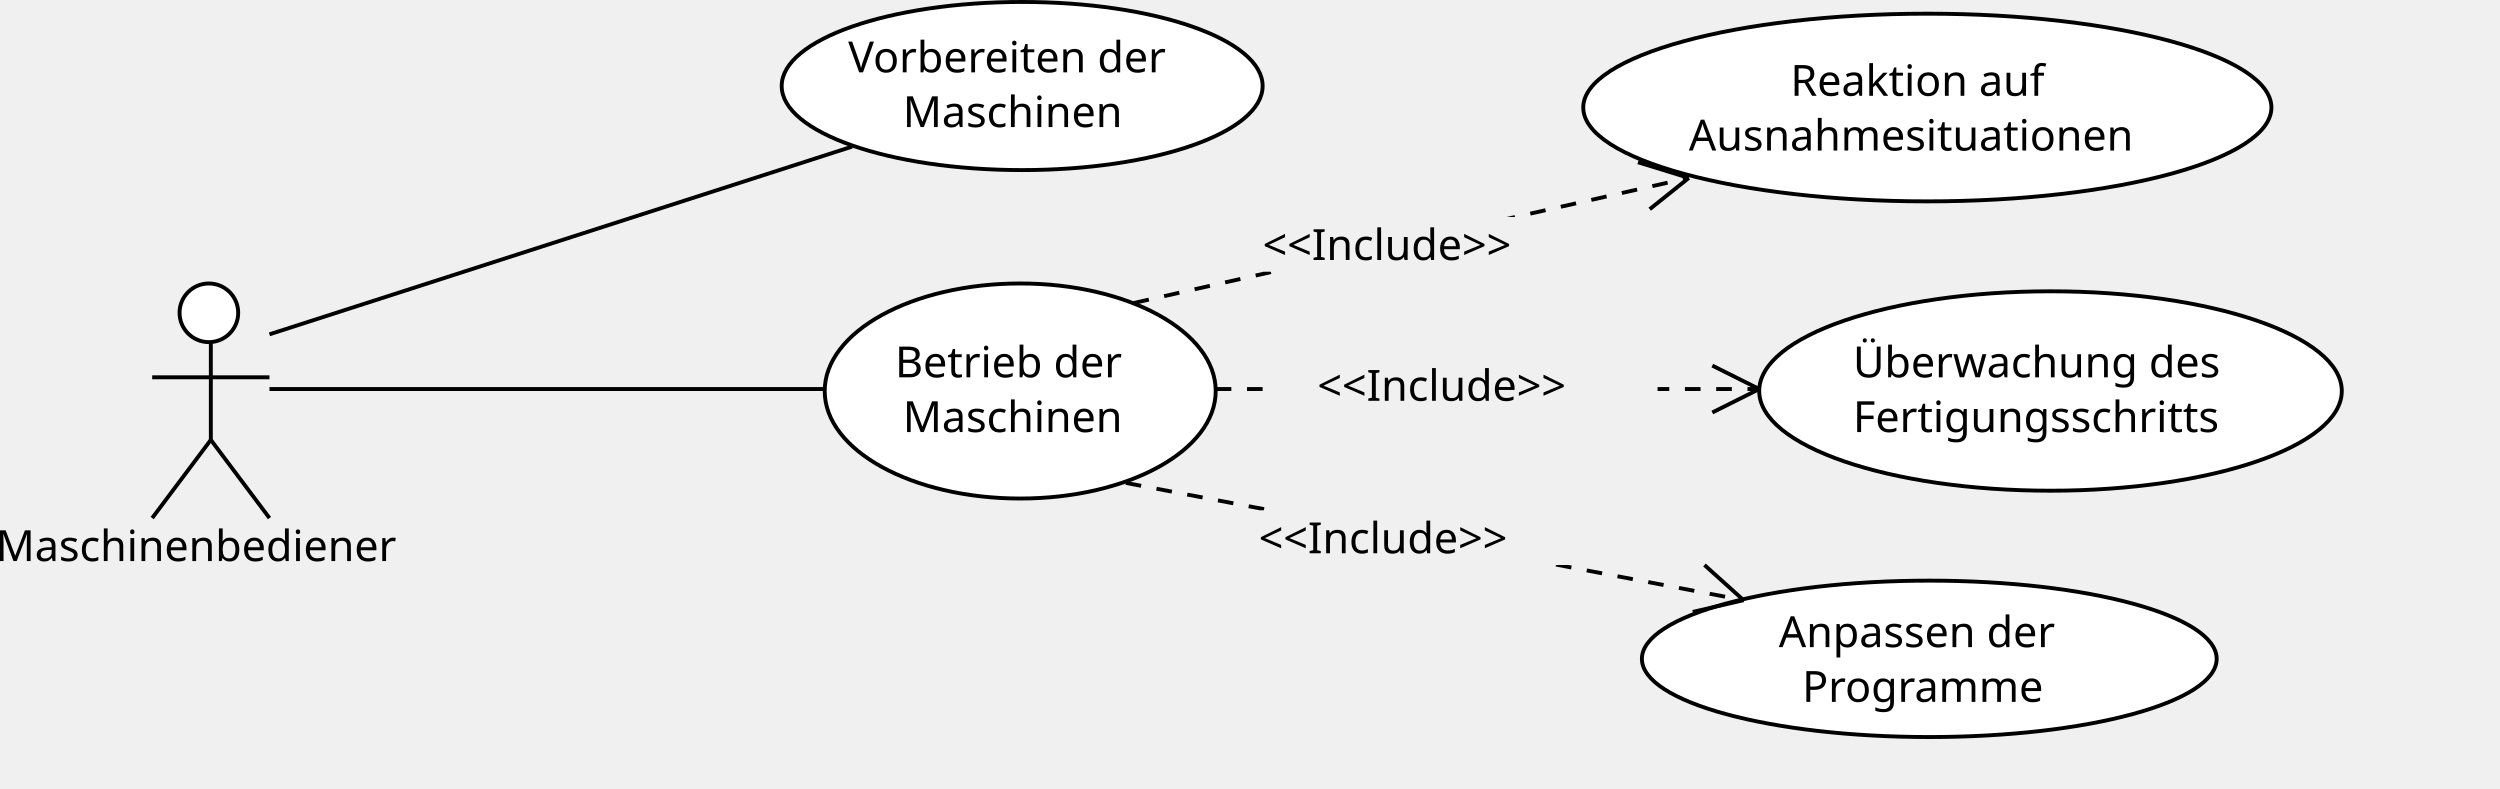
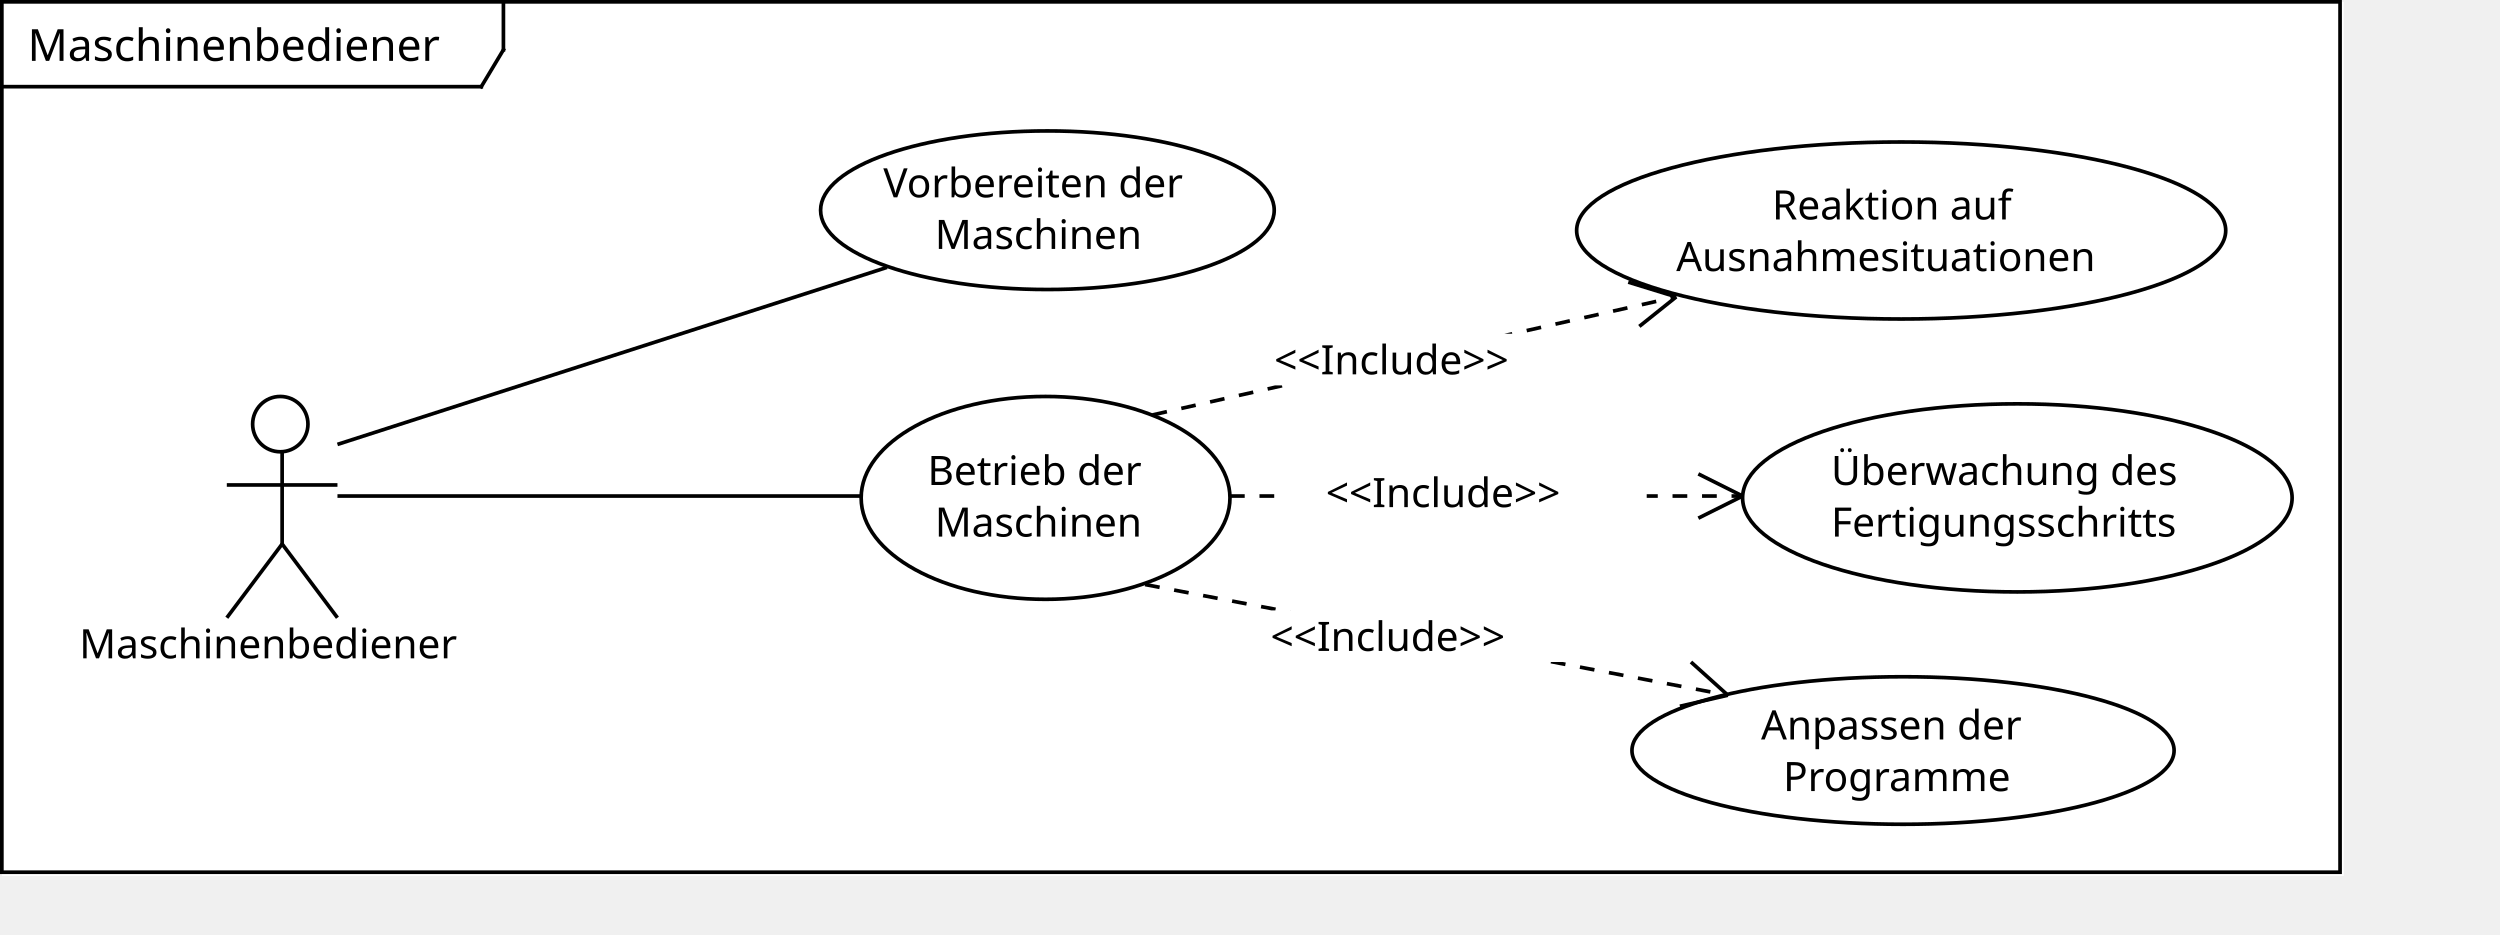
- <svg xmlns="http://www.w3.org/2000/svg" width="350.324pt" stroke-miterlimit="10" font-weight="normal" height="110.459pt" font-style="normal" font-size="12" id="svg2" version="1.1" style="font-style:normal;font-weight:normal;font-size:12px;font-family:Dialog;color-interpolation:auto;fill:#000000;fill-opacity:0;stroke:#000000;stroke-width:1;stroke-linecap:square;stroke-linejoin:miter;stroke-miterlimit:10;stroke-dasharray:none;stroke-dashoffset:0;stroke-opacity:0;color-rendering:auto;image-rendering:auto;shape-rendering:auto;text-rendering:auto">
+ <svg xmlns="http://www.w3.org/2000/svg" width="370.19pt" stroke-miterlimit="10" font-weight="normal" height="138.348pt" font-style="normal" font-size="12" id="svg2" version="1.1" style="font-style:normal;font-weight:normal;font-size:12px;font-family:Dialog;color-interpolation:auto;fill:#000000;fill-opacity:0;stroke:#000000;stroke-width:1;stroke-linecap:square;stroke-linejoin:miter;stroke-miterlimit:10;stroke-dasharray:none;stroke-dashoffset:0;stroke-opacity:0;color-rendering:auto;image-rendering:auto;shape-rendering:auto;text-rendering:auto">
  <defs id="genericDefs">
    <defs id="defs1">
      <clipPath id="clipPath1" clipPathUnits="userSpaceOnUse">
        <path id="path9" d="m -7,-7 48,0 0,78 -48,0 0,-78 z" />
      </clipPath>
      <clipPath id="clipPath2" clipPathUnits="userSpaceOnUse">
        <path id="path12" d="m -7,-7 118,0 0,73 -118,0 0,-73 z" />
      </clipPath>
      <clipPath id="clipPath3" clipPathUnits="userSpaceOnUse">
        <path id="path15" d="m 0,0 0,55 100,0 0,-55 z" />
      </clipPath>
      <clipPath id="clipPath4" clipPathUnits="userSpaceOnUse">
        <path id="path18" d="m -7,-7 141,0 0,61 -141,0 0,-61 z" />
      </clipPath>
      <clipPath id="clipPath5" clipPathUnits="userSpaceOnUse">
        <path id="path21" d="m 0,0 0,43 123,0 0,-43 z" />
      </clipPath>
      <clipPath id="clipPath6" clipPathUnits="userSpaceOnUse">
        <path id="path24" d="m -7,-7 167,0 0,69 -167,0 0,-69 z" />
      </clipPath>
      <clipPath id="clipPath7" clipPathUnits="userSpaceOnUse">
        <path id="path27" d="m 0,0 0,51 149,0 0,-51 z" />
      </clipPath>
      <clipPath id="clipPath8" clipPathUnits="userSpaceOnUse">
        <path id="path30" d="m -7,-7 194,0 0,66 -194,0 0,-66 z" />
      </clipPath>
      <clipPath id="clipPath9" clipPathUnits="userSpaceOnUse">
        <path id="path33" d="m 0,0 0,48 176,0 0,-48 z" />
      </clipPath>
      <clipPath id="clipPath10" clipPathUnits="userSpaceOnUse">
        <path id="path36" d="m -7,-7 165,0 0,58 -165,0 0,-58 z" />
      </clipPath>
      <clipPath id="clipPath11" clipPathUnits="userSpaceOnUse">
        <path id="path39" d="m 0,0 0,40 147,0 0,-40 z" />
      </clipPath>
      <clipPath id="clipPath12" clipPathUnits="userSpaceOnUse">
        <path id="path42" d="m -128,-14 384,0 0,42 -384,0 0,-42 z" />
      </clipPath>
      <clipPath id="clipPath13" clipPathUnits="userSpaceOnUse">
        <path id="path45" d="M 0,0 346,0 346,204 0,204 0,0 Z" />
      </clipPath>
      <clipPath id="clipPath14" clipPathUnits="userSpaceOnUse">
        <path id="path48" d="m 149,133 0,14 -128,0 0,-14 z M 0,0 l 0,204 346,0 0,-59 -3,0 0,-14 3,0 0,-61 -2,0 0,-14 2,0 0,-56 z" />
      </clipPath>
      <clipPath id="clipPath15" clipPathUnits="userSpaceOnUse">
        <path id="path51" d="M 0,0 353,0 353,252 0,252 0,0 Z" />
      </clipPath>
      <clipPath id="clipPath16" clipPathUnits="userSpaceOnUse">
        <path id="path54" d="m 149,195 0,14 -128,0 0,-14 z M 0,0 l 0,252 353,0 0,-45 -10,0 0,-14 10,0 0,-61 -9,0 0,-14 9,0 0,-118 z" />
      </clipPath>
      <clipPath id="clipPath17" clipPathUnits="userSpaceOnUse">
        <path id="path57" d="M 0,0 343,0 343,204 0,204 0,0 Z" />
      </clipPath>
      <clipPath id="clipPath18" clipPathUnits="userSpaceOnUse">
        <path id="path60" d="m 199,56 0,14 -97,0 0,-14 z m 14,36 0,14 -97,0 0,-14 z m -15,39 0,14 -97,0 0,-14 z M 0,0 0,204 343,204 343,0 Z" />
      </clipPath>
      <clipPath id="clipPath19" clipPathUnits="userSpaceOnUse">
        <path id="path63" d="M 0,0 346,0 346,236 0,236 0,0 Z" />
      </clipPath>
      <clipPath id="clipPath20" clipPathUnits="userSpaceOnUse">
        <path id="path66" d="m 220,110 0,14 -97,0 0,-14 z m 14,36 0,14 -97,0 0,-14 z m -15,39 0,14 -97,0 0,-14 z M 0,0 0,236 346,236 346,0 Z" />
      </clipPath>
      <clipPath id="clipPath21" clipPathUnits="userSpaceOnUse">
        <path id="path69" d="M 0,0 362,0 362,234 0,234 0,0 Z" />
      </clipPath>
      <clipPath id="clipPath22" clipPathUnits="userSpaceOnUse">
        <path id="path72" d="m 222,32 0,14 -97,0 0,-14 z m 14,36 0,14 -97,0 0,-14 z m -15,39 0,14 -97,0 0,-14 z M 0,0 0,234 362,234 362,0 Z" />
      </clipPath>
      <clipPath id="clipPath23" clipPathUnits="userSpaceOnUse">
        <path id="path75" d="m -97,-14 291,0 0,42 -291,0 0,-42 z" />
      </clipPath>
    </defs>
  </defs>
-   <g id="g4581" transform="matrix(0.7305478,0,0,0.7305478,-8.824718,-1.095822)">
-     <g font-size="11" transform="translate(51,74)" id="g81" style="font-size:11px;font-family:sans-serif;fill:#ffffff;fill-opacity:1;stroke:#ffffff;stroke-opacity:1;text-rendering:geometricPrecision">
-       <circle r="7.5" clip-path="url(#clipPath1)" cx="14.5" cy="7.5" id="circle83" style="stroke:none" />
+   <g id="g4596" transform="matrix(0.7281467,0,0,0.7281467,0.3640733,0.3640733)">
+     <g id="g77" style="fill:#ffffff;fill-opacity:1;stroke:#ffffff;stroke-opacity:1;text-rendering:geometricPrecision">
+       <rect x="0" width="635" height="237" y="0" id="rect79" style="stroke:none" />
+       <rect x="609" y="395" transform="translate(-609,-395)" width="634" height="236" id="rect81" style="fill:none;stroke:#000000" />
+       <text x="616" xml:space="preserve" y="411" transform="translate(-609,-395)" id="text83" style="fill:#000000;stroke:none">Maschinenbediener</text>
+       <line transform="translate(-609,-395)" x1="609" x2="739" y1="418" y2="418" id="line85" style="fill:none;stroke:#000000" />
+       <line transform="translate(-609,-395)" x1="745" x2="745" y1="395" y2="408" id="line87" style="fill:none;stroke:#000000" />
+       <line transform="translate(-609,-395)" x1="745" x2="739" y1="408" y2="418" id="line89" style="fill:none;stroke:#000000" />
    </g>
-     <g font-size="11" transform="translate(51,74)" stroke-miterlimit="0" id="g85" style="font-size:11px;font-family:sans-serif;fill:#000000;fill-opacity:1;stroke:#000000;stroke-linecap:butt;stroke-linejoin:round;stroke-miterlimit:0;stroke-opacity:1;text-rendering:geometricPrecision">
-       <circle r="7.5" clip-path="url(#clipPath1)" cx="14.5" cy="7.5" id="circle87" style="fill:none" />
-       <line y2="40" x1="15" clip-path="url(#clipPath1)" x2="15" y1="15" id="line89" style="fill:none" />
-       <line y2="24" x1="0" clip-path="url(#clipPath1)" x2="30" y1="24" id="line91" style="fill:none" />
-       <line y2="60" x1="15" clip-path="url(#clipPath1)" x2="0" y1="40" id="line93" style="fill:none" />
-       <line y2="60" x1="15" clip-path="url(#clipPath1)" x2="30" y1="40" id="line95" style="fill:none" />
+     <g font-size="11" transform="translate(61,107)" id="g91" style="font-size:11px;font-family:sans-serif;fill:#ffffff;fill-opacity:1;stroke:#ffffff;stroke-opacity:1;text-rendering:geometricPrecision">
+       <circle r="7.5" clip-path="url(#clipPath1)" cx="14.5" cy="7.5" id="circle93" style="stroke:none" />
    </g>
-     <g font-size="11" transform="translate(223,74)" id="g97" style="font-size:11px;font-family:sans-serif;fill:#ffffff;fill-opacity:1;stroke:#ffffff;stroke-opacity:1;text-rendering:geometricPrecision">
-       <ellipse rx="50" ry="27.5" clip-path="url(#clipPath2)" cx="50" cy="27.5" id="ellipse99" style="stroke:none" />
+     <g font-size="11" transform="translate(61,107)" stroke-miterlimit="0" id="g95" style="font-size:11px;font-family:sans-serif;fill:#000000;fill-opacity:1;stroke:#000000;stroke-linecap:butt;stroke-linejoin:round;stroke-miterlimit:0;stroke-opacity:1;text-rendering:geometricPrecision">
+       <circle r="7.5" clip-path="url(#clipPath1)" cx="14.5" cy="7.5" id="circle97" style="fill:none" />
+       <line y2="40" x1="15" clip-path="url(#clipPath1)" x2="15" y1="15" id="line99" style="fill:none" />
+       <line y2="24" x1="0" clip-path="url(#clipPath1)" x2="30" y1="24" id="line101" style="fill:none" />
+       <line y2="60" x1="15" clip-path="url(#clipPath1)" x2="0" y1="40" id="line103" style="fill:none" />
+       <line y2="60" x1="15" clip-path="url(#clipPath1)" x2="30" y1="40" id="line105" style="fill:none" />
    </g>
-     <g font-size="11" transform="translate(223,74)" stroke-miterlimit="0" id="g101" style="font-size:11px;font-family:sans-serif;fill:#000000;fill-opacity:1;stroke:#000000;stroke-linecap:butt;stroke-linejoin:round;stroke-miterlimit:0;stroke-opacity:1;text-rendering:geometricPrecision">
-       <ellipse rx="50" ry="27.5" clip-path="url(#clipPath2)" cx="50" cy="27.5" id="ellipse103" style="fill:none" />
+     <g font-size="11" transform="translate(233,107)" id="g107" style="font-size:11px;font-family:sans-serif;fill:#ffffff;fill-opacity:1;stroke:#ffffff;stroke-opacity:1;text-rendering:geometricPrecision">
+       <ellipse rx="50" ry="27.5" clip-path="url(#clipPath2)" cx="50" cy="27.5" id="ellipse109" style="stroke:none" />
    </g>
-     <g font-size="11" transform="translate(223,74)" id="g105" style="font-size:11px;font-family:sans-serif;fill:#000000;fill-opacity:1;stroke:#000000;stroke-opacity:1;text-rendering:geometricPrecision">
-       <text x="18" xml:space="preserve" y="24" clip-path="url(#clipPath3)" id="text107" style="stroke:none">Betrieb der</text>
-       <text x="20" xml:space="preserve" y="38" clip-path="url(#clipPath3)" id="text109" style="stroke:none">Maschinen</text>
+     <g font-size="11" transform="translate(233,107)" stroke-miterlimit="0" id="g111" style="font-size:11px;font-family:sans-serif;fill:#000000;fill-opacity:1;stroke:#000000;stroke-linecap:butt;stroke-linejoin:round;stroke-miterlimit:0;stroke-opacity:1;text-rendering:geometricPrecision">
+       <ellipse rx="50" ry="27.5" clip-path="url(#clipPath2)" cx="50" cy="27.5" id="ellipse113" style="fill:none" />
    </g>
-     <g font-size="11" transform="translate(212,2)" id="g111" style="font-size:11px;font-family:sans-serif;fill:#ffffff;fill-opacity:1;stroke:#ffffff;stroke-opacity:1;text-rendering:geometricPrecision">
-       <ellipse rx="61.5" ry="21.5" clip-path="url(#clipPath4)" cx="61.5" cy="21.5" id="ellipse113" style="stroke:none" />
+     <g font-size="11" transform="translate(233,107)" id="g115" style="font-size:11px;font-family:sans-serif;fill:#000000;fill-opacity:1;stroke:#000000;stroke-opacity:1;text-rendering:geometricPrecision">
+       <text x="18" xml:space="preserve" y="24" clip-path="url(#clipPath3)" id="text117" style="stroke:none">Betrieb der</text>
+       <text x="20" xml:space="preserve" y="38" clip-path="url(#clipPath3)" id="text119" style="stroke:none">Maschinen</text>
    </g>
-     <g font-size="11" transform="translate(212,2)" stroke-miterlimit="0" id="g115" style="font-size:11px;font-family:sans-serif;fill:#000000;fill-opacity:1;stroke:#000000;stroke-linecap:butt;stroke-linejoin:round;stroke-miterlimit:0;stroke-opacity:1;text-rendering:geometricPrecision">
-       <ellipse rx="61.5" ry="21.5" clip-path="url(#clipPath4)" cx="61.5" cy="21.5" id="ellipse117" style="fill:none" />
+     <g font-size="11" transform="translate(222,35)" id="g121" style="font-size:11px;font-family:sans-serif;fill:#ffffff;fill-opacity:1;stroke:#ffffff;stroke-opacity:1;text-rendering:geometricPrecision">
+       <ellipse rx="61.5" ry="21.5" clip-path="url(#clipPath4)" cx="61.5" cy="21.5" id="ellipse123" style="stroke:none" />
    </g>
-     <g font-size="11" transform="translate(212,2)" id="g119" style="font-size:11px;font-family:sans-serif;fill:#000000;fill-opacity:1;stroke:#000000;stroke-opacity:1;text-rendering:geometricPrecision">
-       <text x="17" xml:space="preserve" y="18" clip-path="url(#clipPath5)" id="text121" style="stroke:none">Vorbereiten der</text>
-       <text x="31" xml:space="preserve" y="32" clip-path="url(#clipPath5)" id="text123" style="stroke:none">Maschinen</text>
+     <g font-size="11" transform="translate(222,35)" stroke-miterlimit="0" id="g125" style="font-size:11px;font-family:sans-serif;fill:#000000;fill-opacity:1;stroke:#000000;stroke-linecap:butt;stroke-linejoin:round;stroke-miterlimit:0;stroke-opacity:1;text-rendering:geometricPrecision">
+       <ellipse rx="61.5" ry="21.5" clip-path="url(#clipPath4)" cx="61.5" cy="21.5" id="ellipse127" style="fill:none" />
    </g>
-     <g font-size="11" transform="translate(462,76)" id="g125" style="font-size:11px;font-family:sans-serif;fill:#ffffff;fill-opacity:1;stroke:#ffffff;stroke-opacity:1;text-rendering:geometricPrecision">
-       <ellipse rx="74.5" ry="25.5" clip-path="url(#clipPath6)" cx="74.5" cy="25.5" id="ellipse127" style="stroke:none" />
+     <g font-size="11" transform="translate(222,35)" id="g129" style="font-size:11px;font-family:sans-serif;fill:#000000;fill-opacity:1;stroke:#000000;stroke-opacity:1;text-rendering:geometricPrecision">
+       <text x="17" xml:space="preserve" y="18" clip-path="url(#clipPath5)" id="text131" style="stroke:none">Vorbereiten der</text>
+       <text x="31" xml:space="preserve" y="32" clip-path="url(#clipPath5)" id="text133" style="stroke:none">Maschinen</text>
    </g>
-     <g font-size="11" transform="translate(462,76)" stroke-miterlimit="0" id="g129" style="font-size:11px;font-family:sans-serif;fill:#000000;fill-opacity:1;stroke:#000000;stroke-linecap:butt;stroke-linejoin:round;stroke-miterlimit:0;stroke-opacity:1;text-rendering:geometricPrecision">
-       <ellipse rx="74.5" ry="25.5" clip-path="url(#clipPath6)" cx="74.5" cy="25.5" id="ellipse131" style="fill:none" />
+     <g font-size="11" transform="translate(472,109)" id="g135" style="font-size:11px;font-family:sans-serif;fill:#ffffff;fill-opacity:1;stroke:#ffffff;stroke-opacity:1;text-rendering:geometricPrecision">
+       <ellipse rx="74.5" ry="25.5" clip-path="url(#clipPath6)" cx="74.5" cy="25.5" id="ellipse137" style="stroke:none" />
    </g>
-     <g font-size="11" transform="translate(462,76)" id="g133" style="font-size:11px;font-family:sans-serif;fill:#000000;fill-opacity:1;stroke:#000000;stroke-opacity:1;text-rendering:geometricPrecision">
-       <text x="24" xml:space="preserve" y="22" clip-path="url(#clipPath7)" id="text135" style="stroke:none">Überwachung des</text>
-       <text x="24" xml:space="preserve" y="36" clip-path="url(#clipPath7)" id="text137" style="stroke:none">Fertigungsschritts</text>
+     <g font-size="11" transform="translate(472,109)" stroke-miterlimit="0" id="g139" style="font-size:11px;font-family:sans-serif;fill:#000000;fill-opacity:1;stroke:#000000;stroke-linecap:butt;stroke-linejoin:round;stroke-miterlimit:0;stroke-opacity:1;text-rendering:geometricPrecision">
+       <ellipse rx="74.5" ry="25.5" clip-path="url(#clipPath6)" cx="74.5" cy="25.5" id="ellipse141" style="fill:none" />
    </g>
-     <g font-size="11" transform="translate(417,5)" id="g139" style="font-size:11px;font-family:sans-serif;fill:#ffffff;fill-opacity:1;stroke:#ffffff;stroke-opacity:1;text-rendering:geometricPrecision">
-       <ellipse rx="88" ry="24" clip-path="url(#clipPath8)" cx="88" cy="24" id="ellipse141" style="stroke:none" />
+     <g font-size="11" transform="translate(472,109)" id="g143" style="font-size:11px;font-family:sans-serif;fill:#000000;fill-opacity:1;stroke:#000000;stroke-opacity:1;text-rendering:geometricPrecision">
+       <text x="24" xml:space="preserve" y="22" clip-path="url(#clipPath7)" id="text145" style="stroke:none">Überwachung des</text>
+       <text x="24" xml:space="preserve" y="36" clip-path="url(#clipPath7)" id="text147" style="stroke:none">Fertigungsschritts</text>
    </g>
-     <g font-size="11" transform="translate(417,5)" stroke-miterlimit="0" id="g143" style="font-size:11px;font-family:sans-serif;fill:#000000;fill-opacity:1;stroke:#000000;stroke-linecap:butt;stroke-linejoin:round;stroke-miterlimit:0;stroke-opacity:1;text-rendering:geometricPrecision">
-       <ellipse rx="88" ry="24" clip-path="url(#clipPath8)" cx="88" cy="24" id="ellipse145" style="fill:none" />
+     <g font-size="11" transform="translate(427,38)" id="g149" style="font-size:11px;font-family:sans-serif;fill:#ffffff;fill-opacity:1;stroke:#ffffff;stroke-opacity:1;text-rendering:geometricPrecision">
+       <ellipse rx="88" ry="24" clip-path="url(#clipPath8)" cx="88" cy="24" id="ellipse151" style="stroke:none" />
    </g>
-     <g font-size="11" transform="translate(417,5)" id="g147" style="font-size:11px;font-family:sans-serif;fill:#000000;fill-opacity:1;stroke:#000000;stroke-opacity:1;text-rendering:geometricPrecision">
-       <text x="53" xml:space="preserve" y="21" clip-path="url(#clipPath9)" id="text149" style="stroke:none">Reaktion auf</text>
-       <text x="27" xml:space="preserve" y="35" clip-path="url(#clipPath9)" id="text151" style="stroke:none">Ausnahmesituationen</text>
+     <g font-size="11" transform="translate(427,38)" stroke-miterlimit="0" id="g153" style="font-size:11px;font-family:sans-serif;fill:#000000;fill-opacity:1;stroke:#000000;stroke-linecap:butt;stroke-linejoin:round;stroke-miterlimit:0;stroke-opacity:1;text-rendering:geometricPrecision">
+       <ellipse rx="88" ry="24" clip-path="url(#clipPath8)" cx="88" cy="24" id="ellipse155" style="fill:none" />
    </g>
-     <g font-size="11" transform="translate(432,150)" id="g153" style="font-size:11px;font-family:sans-serif;fill:#ffffff;fill-opacity:1;stroke:#ffffff;stroke-opacity:1;text-rendering:geometricPrecision">
-       <ellipse rx="73.5" ry="20" clip-path="url(#clipPath10)" cx="73.5" cy="20" id="ellipse155" style="stroke:none" />
+     <g font-size="11" transform="translate(427,38)" id="g157" style="font-size:11px;font-family:sans-serif;fill:#000000;fill-opacity:1;stroke:#000000;stroke-opacity:1;text-rendering:geometricPrecision">
+       <text x="53" xml:space="preserve" y="21" clip-path="url(#clipPath9)" id="text159" style="stroke:none">Reaktion auf</text>
+       <text x="27" xml:space="preserve" y="35" clip-path="url(#clipPath9)" id="text161" style="stroke:none">Ausnahmesituationen</text>
    </g>
-     <g font-size="11" transform="translate(432,150)" stroke-miterlimit="0" id="g157" style="font-size:11px;font-family:sans-serif;fill:#000000;fill-opacity:1;stroke:#000000;stroke-linecap:butt;stroke-linejoin:round;stroke-miterlimit:0;stroke-opacity:1;text-rendering:geometricPrecision">
-       <ellipse rx="73.5" ry="20" clip-path="url(#clipPath10)" cx="73.5" cy="20" id="ellipse159" style="fill:none" />
+     <g font-size="11" transform="translate(442,183)" id="g163" style="font-size:11px;font-family:sans-serif;fill:#ffffff;fill-opacity:1;stroke:#ffffff;stroke-opacity:1;text-rendering:geometricPrecision">
+       <ellipse rx="73.5" ry="20" clip-path="url(#clipPath10)" cx="73.5" cy="20" id="ellipse165" style="stroke:none" />
    </g>
-     <g font-size="11" transform="translate(432,150)" id="g161" style="font-size:11px;font-family:sans-serif;fill:#000000;fill-opacity:1;stroke:#000000;stroke-opacity:1;text-rendering:geometricPrecision">
-       <text x="35" xml:space="preserve" y="17" clip-path="url(#clipPath11)" id="text163" style="stroke:none">Anpassen der</text>
-       <text x="41" xml:space="preserve" y="31" clip-path="url(#clipPath11)" id="text165" style="stroke:none">Programme</text>
+     <g font-size="11" transform="translate(442,183)" stroke-miterlimit="0" id="g167" style="font-size:11px;font-family:sans-serif;fill:#000000;fill-opacity:1;stroke:#000000;stroke-linecap:butt;stroke-linejoin:round;stroke-miterlimit:0;stroke-opacity:1;text-rendering:geometricPrecision">
+       <ellipse rx="73.5" ry="20" clip-path="url(#clipPath10)" cx="73.5" cy="20" id="ellipse169" style="fill:none" />
    </g>
-     <g font-size="11" transform="translate(2,134)" id="g167" style="font-size:11px;font-family:sans-serif;fill:#000000;fill-opacity:1;stroke:#000000;stroke-opacity:1;text-rendering:geometricPrecision">
-       <text x="9" xml:space="preserve" y="11" clip-path="url(#clipPath12)" id="text169" style="stroke:none">Maschinenbediener</text>
+     <g font-size="11" transform="translate(442,183)" id="g171" style="font-size:11px;font-family:sans-serif;fill:#000000;fill-opacity:1;stroke:#000000;stroke-opacity:1;text-rendering:geometricPrecision">
+       <text x="35" xml:space="preserve" y="17" clip-path="url(#clipPath11)" id="text173" style="stroke:none">Anpassen der</text>
+       <text x="41" xml:space="preserve" y="31" clip-path="url(#clipPath11)" id="text175" style="stroke:none">Programme</text>
    </g>
-     <g font-size="11" transform="translate(-19,1)" id="g171" style="font-size:11px;font-family:sans-serif;fill:#000000;fill-opacity:1;stroke:#000000;stroke-linecap:butt;stroke-linejoin:round;stroke-opacity:1;text-rendering:geometricPrecision">
-       <line y2="100" x1="100" clip-path="url(#clipPath14)" x2="242" y1="100" id="line173" style="fill:none" />
+     <g font-size="11" transform="translate(12,167)" id="g177" style="font-size:11px;font-family:sans-serif;fill:#000000;fill-opacity:1;stroke:#000000;stroke-opacity:1;text-rendering:geometricPrecision">
+       <text x="9" xml:space="preserve" y="11" clip-path="url(#clipPath12)" id="text179" style="stroke:none">Maschinenbediener</text>
    </g>
-     <g font-size="11" transform="translate(-19,-61)" id="g175" style="font-size:11px;font-family:sans-serif;fill:#000000;fill-opacity:1;stroke:#000000;stroke-linecap:butt;stroke-linejoin:round;stroke-opacity:1;text-rendering:geometricPrecision">
-       <line y2="100" x1="100" clip-path="url(#clipPath16)" x2="249" y1="148" id="line177" style="fill:none" />
+     <g font-size="11" transform="translate(-9,34)" id="g181" style="font-size:11px;font-family:sans-serif;fill:#000000;fill-opacity:1;stroke:#000000;stroke-linecap:butt;stroke-linejoin:round;stroke-opacity:1;text-rendering:geometricPrecision">
+       <line y2="100" x1="100" clip-path="url(#clipPath14)" x2="242" y1="100" id="line183" style="fill:none" />
    </g>
-     <g font-size="11" transform="translate(223,1)" id="g179" style="font-size:11px;font-family:sans-serif;fill:#000000;fill-opacity:1;stroke:#000000;stroke-linecap:butt;stroke-linejoin:round;stroke-dasharray:4;stroke-opacity:1;text-rendering:geometricPrecision">
-       <line y2="100" x1="100" clip-path="url(#clipPath18)" x2="239" y1="100" id="line181" style="fill:none" />
-       <line clip-path="url(#clipPath18)" x1="239" x2="227" y1="100" y2="94" id="line183" style="fill:none;stroke-dasharray:none" />
-       <line clip-path="url(#clipPath18)" x1="239" x2="227" y1="100" y2="106" id="line185" style="fill:none;stroke-dasharray:none" />
+     <g font-size="11" transform="translate(-9,-28)" id="g185" style="font-size:11px;font-family:sans-serif;fill:#000000;fill-opacity:1;stroke:#000000;stroke-linecap:butt;stroke-linejoin:round;stroke-opacity:1;text-rendering:geometricPrecision">
+       <line y2="100" x1="100" clip-path="url(#clipPath16)" x2="249" y1="148" id="line187" style="fill:none" />
    </g>
-     <g font-size="11" transform="translate(202,-53)" id="g187" style="font-size:11px;font-family:sans-serif;fill:#000000;fill-opacity:1;stroke:#000000;stroke-linecap:butt;stroke-linejoin:round;stroke-dasharray:4;stroke-opacity:1;text-rendering:geometricPrecision">
-       <line y2="100" x1="100" clip-path="url(#clipPath20)" x2="242" y1="132" id="line189" style="fill:none" />
-       <line clip-path="url(#clipPath20)" x1="242" x2="229" y1="100" y2="96" id="line191" style="fill:none;stroke-dasharray:none" />
-       <line clip-path="url(#clipPath20)" x1="242" x2="232" y1="100" y2="108" id="line193" style="fill:none;stroke-dasharray:none" />
+     <g font-size="11" transform="translate(233,34)" id="g189" style="font-size:11px;font-family:sans-serif;fill:#000000;fill-opacity:1;stroke:#000000;stroke-linecap:butt;stroke-linejoin:round;stroke-dasharray:4;stroke-opacity:1;text-rendering:geometricPrecision">
+       <line y2="100" x1="100" clip-path="url(#clipPath18)" x2="239" y1="100" id="line191" style="fill:none" />
+       <line clip-path="url(#clipPath18)" x1="239" x2="227" y1="100" y2="94" id="line193" style="fill:none;stroke-dasharray:none" />
+       <line clip-path="url(#clipPath18)" x1="239" x2="227" y1="100" y2="106" id="line195" style="fill:none;stroke-dasharray:none" />
    </g>
-     <g font-size="11" transform="translate(200,25)" id="g195" style="font-size:11px;font-family:sans-serif;fill:#000000;fill-opacity:1;stroke:#000000;stroke-linecap:butt;stroke-linejoin:round;stroke-dasharray:4;stroke-opacity:1;text-rendering:geometricPrecision">
-       <line y2="130" x1="100" clip-path="url(#clipPath22)" x2="258" y1="100" id="line197" style="fill:none" />
-       <line clip-path="url(#clipPath22)" x1="258" x2="248" y1="130" y2="121" id="line199" style="fill:none;stroke-dasharray:none" />
-       <line clip-path="url(#clipPath22)" x1="258" x2="245" y1="130" y2="133" id="line201" style="fill:none;stroke-dasharray:none" />
+     <g font-size="11" transform="translate(212,-20)" id="g197" style="font-size:11px;font-family:sans-serif;fill:#000000;fill-opacity:1;stroke:#000000;stroke-linecap:butt;stroke-linejoin:round;stroke-dasharray:4;stroke-opacity:1;text-rendering:geometricPrecision">
+       <line y2="100" x1="100" clip-path="url(#clipPath20)" x2="242" y1="132" id="line199" style="fill:none" />
+       <line clip-path="url(#clipPath20)" x1="242" x2="229" y1="100" y2="96" id="line201" style="fill:none;stroke-dasharray:none" />
+       <line clip-path="url(#clipPath20)" x1="242" x2="232" y1="100" y2="108" id="line203" style="fill:none;stroke-dasharray:none" />
    </g>
-     <g font-size="11" transform="translate(324,132)" id="g203" style="font-size:11px;font-family:sans-serif;fill:#000000;fill-opacity:1;stroke:#000000;stroke-opacity:1;text-rendering:geometricPrecision">
-       <text x="10" xml:space="preserve" y="11" clip-path="url(#clipPath23)" id="text205" style="stroke:none">&lt;&lt;Include&gt;&gt;</text>
+     <g font-size="11" transform="translate(210,58)" id="g205" style="font-size:11px;font-family:sans-serif;fill:#000000;fill-opacity:1;stroke:#000000;stroke-linecap:butt;stroke-linejoin:round;stroke-dasharray:4;stroke-opacity:1;text-rendering:geometricPrecision">
+       <line y2="130" x1="100" clip-path="url(#clipPath22)" x2="258" y1="100" id="line207" style="fill:none" />
+       <line clip-path="url(#clipPath22)" x1="258" x2="248" y1="130" y2="121" id="line209" style="fill:none;stroke-dasharray:none" />
+       <line clip-path="url(#clipPath22)" x1="258" x2="245" y1="130" y2="133" id="line211" style="fill:none;stroke-dasharray:none" />
    </g>
-     <g font-size="11" transform="translate(325,57)" id="g207" style="font-size:11px;font-family:sans-serif;fill:#000000;fill-opacity:1;stroke:#000000;stroke-opacity:1;text-rendering:geometricPrecision">
-       <text x="10" xml:space="preserve" y="11" clip-path="url(#clipPath23)" id="text209" style="stroke:none">&lt;&lt;Include&gt;&gt;</text>
+     <g font-size="11" transform="translate(334,165)" id="g213" style="font-size:11px;font-family:sans-serif;fill:#000000;fill-opacity:1;stroke:#000000;stroke-opacity:1;text-rendering:geometricPrecision">
+       <text x="10" xml:space="preserve" y="11" clip-path="url(#clipPath23)" id="text215" style="stroke:none">&lt;&lt;Include&gt;&gt;</text>
    </g>
-     <g font-size="11" transform="translate(339,93)" id="g211" style="font-size:11px;font-family:sans-serif;fill:#000000;fill-opacity:1;stroke:#000000;stroke-opacity:1;text-rendering:geometricPrecision">
-       <text x="10" xml:space="preserve" y="11" clip-path="url(#clipPath23)" id="text213" style="stroke:none">&lt;&lt;Include&gt;&gt;</text>
+     <g font-size="11" transform="translate(335,90)" id="g217" style="font-size:11px;font-family:sans-serif;fill:#000000;fill-opacity:1;stroke:#000000;stroke-opacity:1;text-rendering:geometricPrecision">
+       <text x="10" xml:space="preserve" y="11" clip-path="url(#clipPath23)" id="text219" style="stroke:none">&lt;&lt;Include&gt;&gt;</text>
+     </g>
+     <g font-size="11" transform="translate(349,126)" id="g221" style="font-size:11px;font-family:sans-serif;fill:#000000;fill-opacity:1;stroke:#000000;stroke-opacity:1;text-rendering:geometricPrecision">
+       <text x="10" xml:space="preserve" y="11" clip-path="url(#clipPath23)" id="text223" style="stroke:none">&lt;&lt;Include&gt;&gt;</text>
    </g>
  </g>
</svg>
